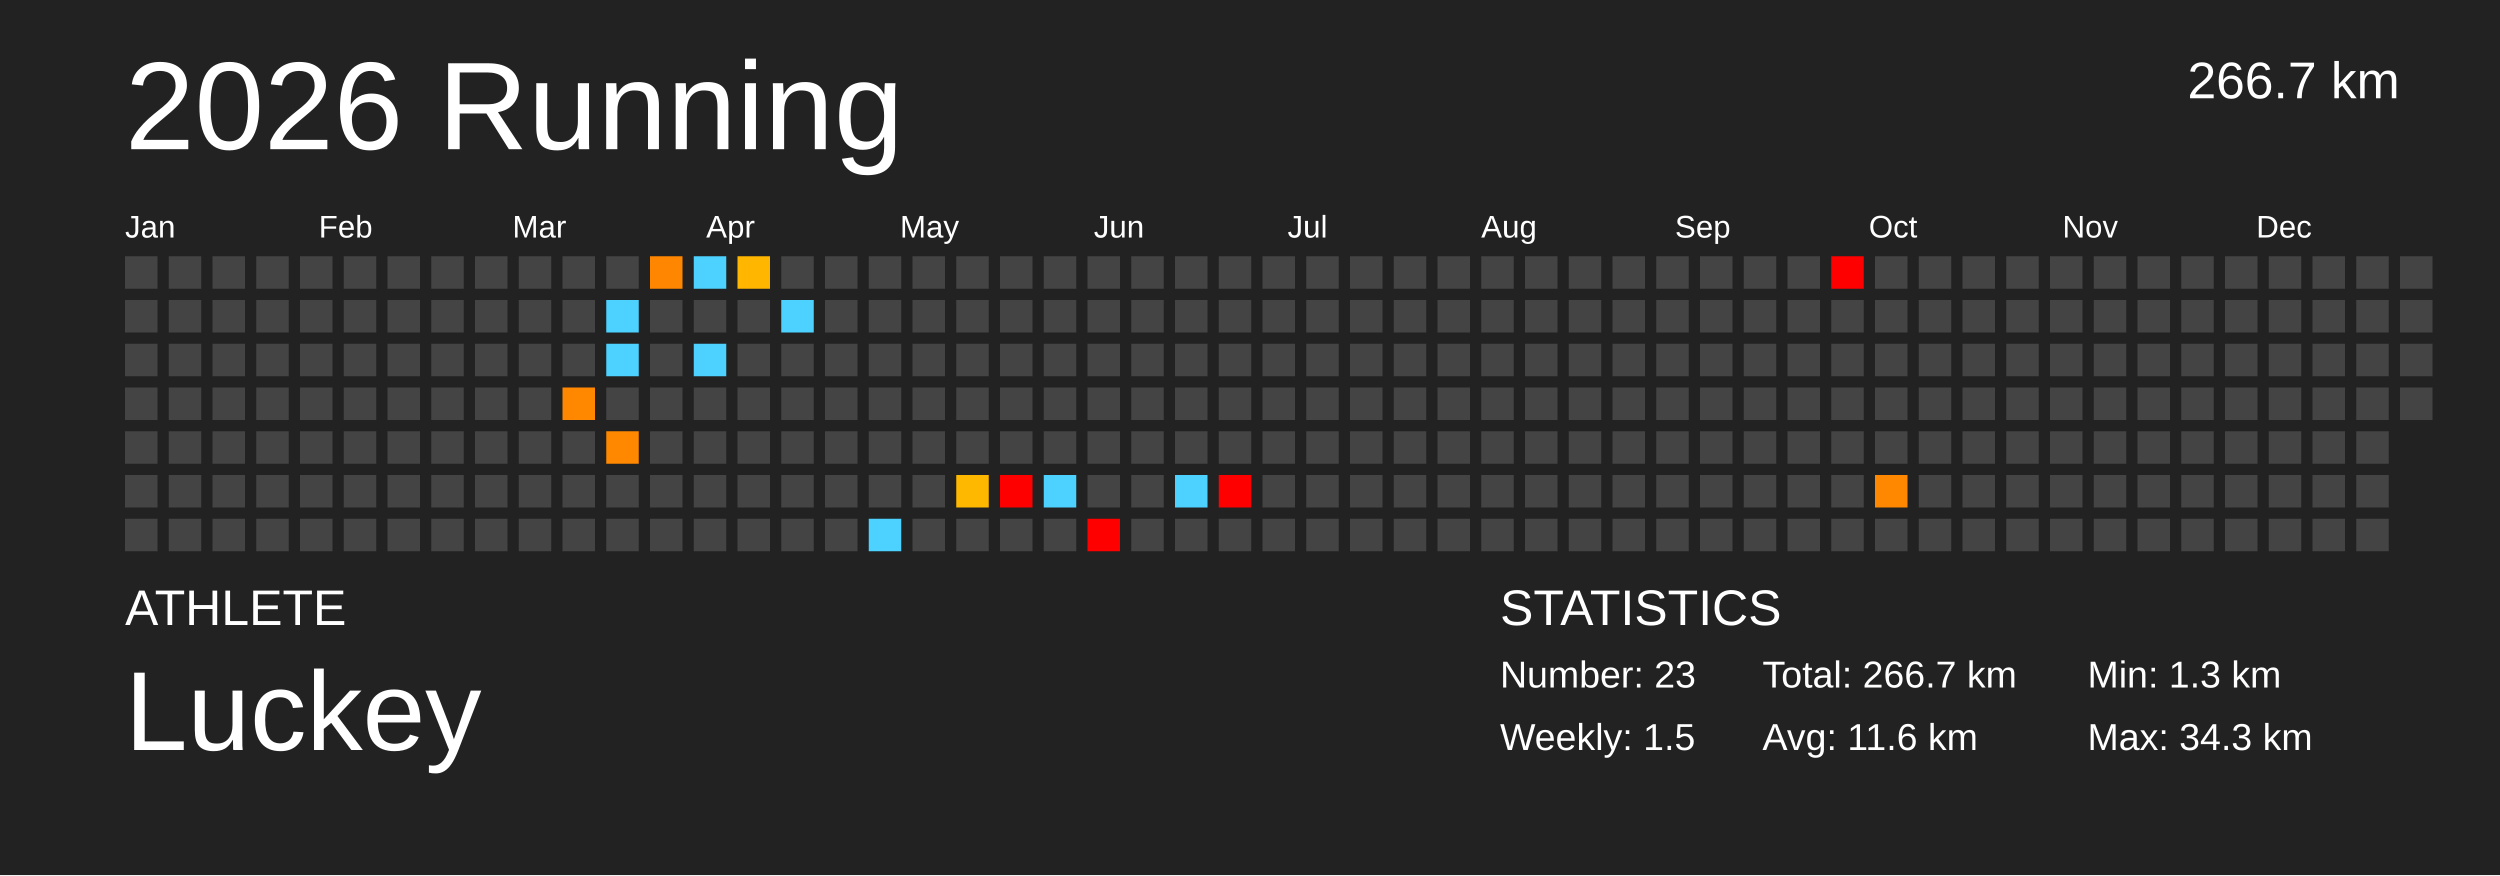
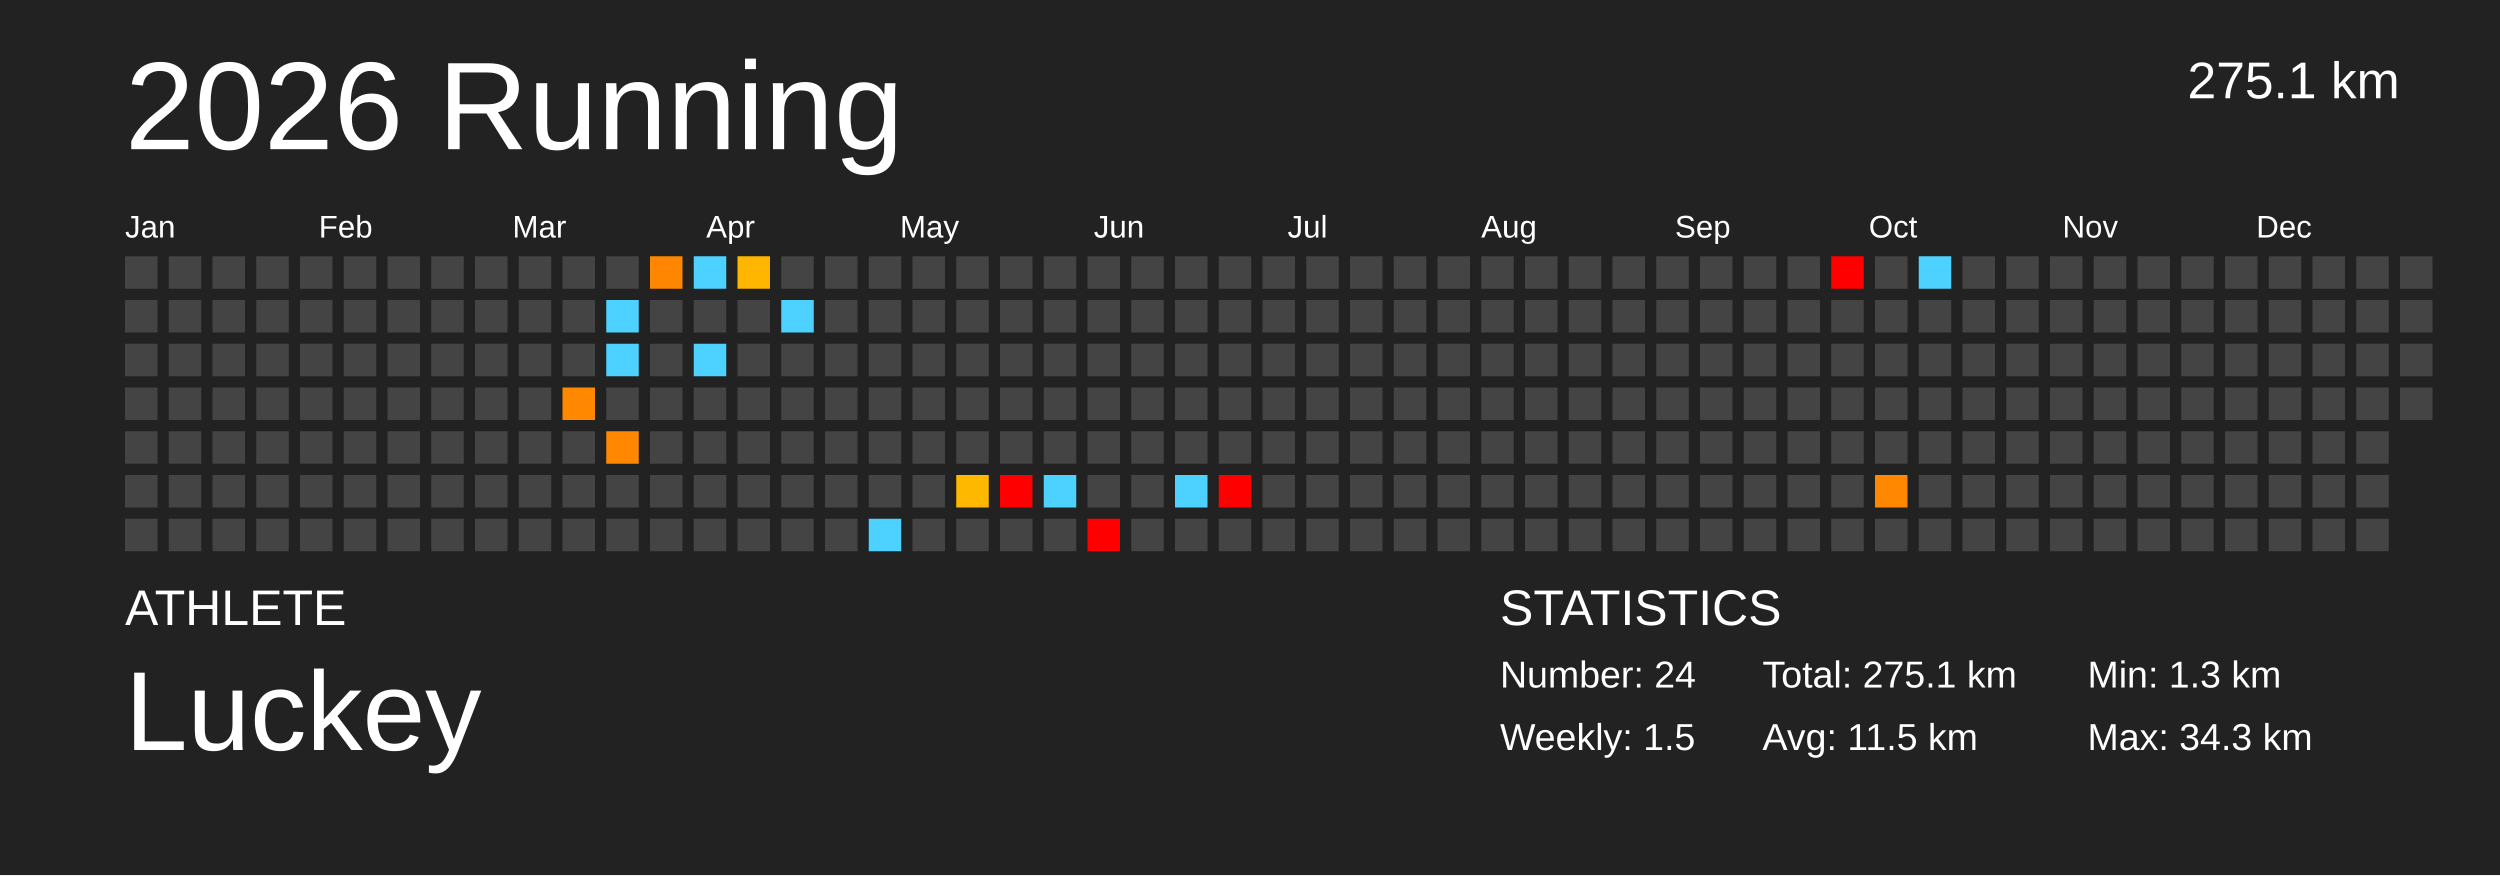
<svg xmlns="http://www.w3.org/2000/svg" baseProfile="full" height="70mm" version="1.1" viewBox="0,0,200,70" width="200mm">
  <defs />
  <rect fill="#222222" height="70" width="200" x="0" y="0" />
  <text fill="#FFFFFF" style="font-size:12px; font-family:Arial; font-weight:bold;" x="10" y="20" />
  <text fill="#FFFFFF" style="font-size:4px; font-family:Arial" x="10" y="50">ATHLETE</text>
  <text fill="#FFFFFF" style="font-size:9px; font-family:Arial" x="10" y="60">Luckey</text>
  <text fill="#FFFFFF" style="font-size:4px; font-family:Arial" x="120" y="50">STATISTICS</text>
-   <text fill="#FFFFFF" style="font-size:3px; font-family:Arial" x="120" y="55">Number: 23</text>
+   <text fill="#FFFFFF" style="font-size:3px; font-family:Arial" x="120" y="55">Number: 24</text>
  <text fill="#FFFFFF" style="font-size:3px; font-family:Arial" x="120" y="60">Weekly: 1.5</text>
-   <text fill="#FFFFFF" style="font-size:3px; font-family:Arial" x="141" y="55">Total: 266.7 km</text>
-   <text fill="#FFFFFF" style="font-size:3px; font-family:Arial" x="141" y="60">Avg: 11.6 km</text>
+   <text fill="#FFFFFF" style="font-size:3px; font-family:Arial" x="141" y="55">Total: 275.1 km</text>
+   <text fill="#FFFFFF" style="font-size:3px; font-family:Arial" x="141" y="60">Avg: 11.5 km</text>
  <text fill="#FFFFFF" style="font-size:3px; font-family:Arial" x="167" y="55">Min: 1.3 km</text>
  <text fill="#FFFFFF" style="font-size:3px; font-family:Arial" x="167" y="60">Max: 34.3 km</text>
  <text dominant-baseline="hanging" fill="#FFFFFF" style="font-size:10.0px; font-family:Arial;" x="10" y="5">2026 Running</text>
-   <text dominant-baseline="hanging" fill="#FFFFFF" style="font-size:4.125px; font-family:Arial;" x="175" y="5">266.7 km</text>
+   <text dominant-baseline="hanging" fill="#FFFFFF" style="font-size:4.125px; font-family:Arial;" x="175" y="5">275.1 km</text>
  <text fill="#FFFFFF" style="font-size:2.5px; font-family:Arial" x="10.0" y="19">Jan</text>
  <text fill="#FFFFFF" style="font-size:2.5px; font-family:Arial" x="25.5" y="19">Feb</text>
  <text fill="#FFFFFF" style="font-size:2.5px; font-family:Arial" x="41.0" y="19">Mar</text>
  <text fill="#FFFFFF" style="font-size:2.5px; font-family:Arial" x="56.5" y="19">Apr</text>
  <text fill="#FFFFFF" style="font-size:2.5px; font-family:Arial" x="72.0" y="19">May</text>
  <text fill="#FFFFFF" style="font-size:2.5px; font-family:Arial" x="87.5" y="19">Jun</text>
  <text fill="#FFFFFF" style="font-size:2.5px; font-family:Arial" x="103.0" y="19">Jul</text>
  <text fill="#FFFFFF" style="font-size:2.5px; font-family:Arial" x="118.5" y="19">Aug</text>
  <text fill="#FFFFFF" style="font-size:2.5px; font-family:Arial" x="134.0" y="19">Sep</text>
  <text fill="#FFFFFF" style="font-size:2.5px; font-family:Arial" x="149.5" y="19">Oct</text>
  <text fill="#FFFFFF" style="font-size:2.5px; font-family:Arial" x="165.0" y="19">Nov</text>
  <text fill="#FFFFFF" style="font-size:2.5px; font-family:Arial" x="180.5" y="19">Dec</text>
  <rect fill="#444444" height="2.6" width="2.6" x="10.0" y="20.5" />
  <rect fill="#444444" height="2.6" width="2.6" x="10.0" y="24.0" />
  <rect fill="#444444" height="2.6" width="2.6" x="10.0" y="27.5" />
  <rect fill="#444444" height="2.6" width="2.6" x="10.0" y="31.0" />
  <rect fill="#444444" height="2.6" width="2.6" x="10.0" y="34.5" />
  <rect fill="#444444" height="2.6" width="2.6" x="10.0" y="38.0" />
  <rect fill="#444444" height="2.6" width="2.6" x="10.0" y="41.5" />
  <rect fill="#444444" height="2.6" width="2.6" x="13.5" y="20.5" />
  <rect fill="#444444" height="2.6" width="2.6" x="13.5" y="24.0" />
  <rect fill="#444444" height="2.6" width="2.6" x="13.5" y="27.5" />
  <rect fill="#444444" height="2.6" width="2.6" x="13.5" y="31.0" />
  <rect fill="#444444" height="2.6" width="2.6" x="13.5" y="34.5" />
  <rect fill="#444444" height="2.6" width="2.6" x="13.5" y="38.0" />
  <rect fill="#444444" height="2.6" width="2.6" x="13.5" y="41.5" />
  <rect fill="#444444" height="2.6" width="2.6" x="17.0" y="20.5" />
  <rect fill="#444444" height="2.6" width="2.6" x="17.0" y="24.0" />
  <rect fill="#444444" height="2.6" width="2.6" x="17.0" y="27.5" />
  <rect fill="#444444" height="2.6" width="2.6" x="17.0" y="31.0" />
  <rect fill="#444444" height="2.6" width="2.6" x="17.0" y="34.5" />
  <rect fill="#444444" height="2.6" width="2.6" x="17.0" y="38.0" />
  <rect fill="#444444" height="2.6" width="2.6" x="17.0" y="41.5" />
  <rect fill="#444444" height="2.6" width="2.6" x="20.5" y="20.5" />
  <rect fill="#444444" height="2.6" width="2.6" x="20.5" y="24.0" />
  <rect fill="#444444" height="2.6" width="2.6" x="20.5" y="27.5" />
  <rect fill="#444444" height="2.6" width="2.6" x="20.5" y="31.0" />
  <rect fill="#444444" height="2.6" width="2.6" x="20.5" y="34.5" />
  <rect fill="#444444" height="2.6" width="2.6" x="20.5" y="38.0" />
  <rect fill="#444444" height="2.6" width="2.6" x="20.5" y="41.5" />
  <rect fill="#444444" height="2.6" width="2.6" x="24.0" y="20.5" />
  <rect fill="#444444" height="2.6" width="2.6" x="24.0" y="24.0" />
  <rect fill="#444444" height="2.6" width="2.6" x="24.0" y="27.5" />
  <rect fill="#444444" height="2.6" width="2.6" x="24.0" y="31.0" />
  <rect fill="#444444" height="2.6" width="2.6" x="24.0" y="34.5" />
  <rect fill="#444444" height="2.6" width="2.6" x="24.0" y="38.0" />
  <rect fill="#444444" height="2.6" width="2.6" x="24.0" y="41.5" />
  <rect fill="#444444" height="2.6" width="2.6" x="27.5" y="20.5" />
  <rect fill="#444444" height="2.6" width="2.6" x="27.5" y="24.0" />
  <rect fill="#444444" height="2.6" width="2.6" x="27.5" y="27.5" />
  <rect fill="#444444" height="2.6" width="2.6" x="27.5" y="31.0" />
  <rect fill="#444444" height="2.6" width="2.6" x="27.5" y="34.5" />
  <rect fill="#444444" height="2.6" width="2.6" x="27.5" y="38.0" />
  <rect fill="#444444" height="2.6" width="2.6" x="27.5" y="41.5" />
  <rect fill="#444444" height="2.6" width="2.6" x="31.0" y="20.5" />
  <rect fill="#444444" height="2.6" width="2.6" x="31.0" y="24.0" />
  <rect fill="#444444" height="2.6" width="2.6" x="31.0" y="27.5" />
  <rect fill="#444444" height="2.6" width="2.6" x="31.0" y="31.0" />
  <rect fill="#444444" height="2.6" width="2.6" x="31.0" y="34.5" />
  <rect fill="#444444" height="2.6" width="2.6" x="31.0" y="38.0" />
  <rect fill="#444444" height="2.6" width="2.6" x="31.0" y="41.5" />
  <rect fill="#444444" height="2.6" width="2.6" x="34.5" y="20.5" />
  <rect fill="#444444" height="2.6" width="2.6" x="34.5" y="24.0" />
  <rect fill="#444444" height="2.6" width="2.6" x="34.5" y="27.5" />
  <rect fill="#444444" height="2.6" width="2.6" x="34.5" y="31.0" />
  <rect fill="#444444" height="2.6" width="2.6" x="34.5" y="34.5" />
  <rect fill="#444444" height="2.6" width="2.6" x="34.5" y="38.0" />
  <rect fill="#444444" height="2.6" width="2.6" x="34.5" y="41.5" />
  <rect fill="#444444" height="2.6" width="2.6" x="38.0" y="20.5" />
  <rect fill="#444444" height="2.6" width="2.6" x="38.0" y="24.0" />
  <rect fill="#444444" height="2.6" width="2.6" x="38.0" y="27.5" />
  <rect fill="#444444" height="2.6" width="2.6" x="38.0" y="31.0" />
  <rect fill="#444444" height="2.6" width="2.6" x="38.0" y="34.5" />
  <rect fill="#444444" height="2.6" width="2.6" x="38.0" y="38.0" />
  <rect fill="#444444" height="2.6" width="2.6" x="38.0" y="41.5" />
  <rect fill="#444444" height="2.6" width="2.6" x="41.5" y="20.5" />
  <rect fill="#444444" height="2.6" width="2.6" x="41.5" y="24.0" />
  <rect fill="#444444" height="2.6" width="2.6" x="41.5" y="27.5" />
  <rect fill="#444444" height="2.6" width="2.6" x="41.5" y="31.0" />
  <rect fill="#444444" height="2.6" width="2.6" x="41.5" y="34.5" />
  <rect fill="#444444" height="2.6" width="2.6" x="41.5" y="38.0" />
  <rect fill="#444444" height="2.6" width="2.6" x="41.5" y="41.5" />
  <rect fill="#444444" height="2.6" width="2.6" x="45.0" y="20.5" />
  <rect fill="#444444" height="2.6" width="2.6" x="45.0" y="24.0" />
  <rect fill="#444444" height="2.6" width="2.6" x="45.0" y="27.5" />
  <rect fill="#ff8800" height="2.6" width="2.6" x="45.0" y="31.0" />
  <rect fill="#444444" height="2.6" width="2.6" x="45.0" y="34.5" />
  <rect fill="#444444" height="2.6" width="2.6" x="45.0" y="38.0" />
  <rect fill="#444444" height="2.6" width="2.6" x="45.0" y="41.5" />
  <rect fill="#444444" height="2.6" width="2.6" x="48.5" y="20.5" />
  <rect fill="#4dd2ff" height="2.6" width="2.6" x="48.5" y="24.0" />
  <rect fill="#4dd2ff" height="2.6" width="2.6" x="48.5" y="27.5" />
  <rect fill="#444444" height="2.6" width="2.6" x="48.5" y="31.0" />
  <rect fill="#ff8800" height="2.6" width="2.6" x="48.5" y="34.5" />
  <rect fill="#444444" height="2.6" width="2.6" x="48.5" y="38.0" />
  <rect fill="#444444" height="2.6" width="2.6" x="48.5" y="41.5" />
  <rect fill="#ff8600" height="2.6" width="2.6" x="52.0" y="20.5" />
  <rect fill="#444444" height="2.6" width="2.6" x="52.0" y="24.0" />
  <rect fill="#444444" height="2.6" width="2.6" x="52.0" y="27.5" />
  <rect fill="#444444" height="2.6" width="2.6" x="52.0" y="31.0" />
  <rect fill="#444444" height="2.6" width="2.6" x="52.0" y="34.5" />
  <rect fill="#444444" height="2.6" width="2.6" x="52.0" y="38.0" />
  <rect fill="#444444" height="2.6" width="2.6" x="52.0" y="41.5" />
  <rect fill="#4dd2ff" height="2.6" width="2.6" x="55.5" y="20.5" />
  <rect fill="#444444" height="2.6" width="2.6" x="55.5" y="24.0" />
  <rect fill="#4dd2ff" height="2.6" width="2.6" x="55.5" y="27.5" />
  <rect fill="#444444" height="2.6" width="2.6" x="55.5" y="31.0" />
  <rect fill="#444444" height="2.6" width="2.6" x="55.5" y="34.5" />
  <rect fill="#444444" height="2.6" width="2.6" x="55.5" y="38.0" />
  <rect fill="#444444" height="2.6" width="2.6" x="55.5" y="41.5" />
  <rect fill="#ffb600" height="2.6" width="2.6" x="59.0" y="20.5" />
  <rect fill="#444444" height="2.6" width="2.6" x="59.0" y="24.0" />
  <rect fill="#444444" height="2.6" width="2.6" x="59.0" y="27.5" />
  <rect fill="#444444" height="2.6" width="2.6" x="59.0" y="31.0" />
  <rect fill="#444444" height="2.6" width="2.6" x="59.0" y="34.5" />
  <rect fill="#444444" height="2.6" width="2.6" x="59.0" y="38.0" />
  <rect fill="#444444" height="2.6" width="2.6" x="59.0" y="41.5" />
  <rect fill="#444444" height="2.6" width="2.6" x="62.5" y="20.5" />
  <rect fill="#4dd2ff" height="2.6" width="2.6" x="62.5" y="24.0" />
  <rect fill="#444444" height="2.6" width="2.6" x="62.5" y="27.5" />
  <rect fill="#444444" height="2.6" width="2.6" x="62.5" y="31.0" />
  <rect fill="#444444" height="2.6" width="2.6" x="62.5" y="34.5" />
  <rect fill="#444444" height="2.6" width="2.6" x="62.5" y="38.0" />
  <rect fill="#444444" height="2.6" width="2.6" x="62.5" y="41.5" />
  <rect fill="#444444" height="2.6" width="2.6" x="66.0" y="20.5" />
  <rect fill="#444444" height="2.6" width="2.6" x="66.0" y="24.0" />
  <rect fill="#444444" height="2.6" width="2.6" x="66.0" y="27.5" />
  <rect fill="#444444" height="2.6" width="2.6" x="66.0" y="31.0" />
  <rect fill="#444444" height="2.6" width="2.6" x="66.0" y="34.5" />
  <rect fill="#444444" height="2.6" width="2.6" x="66.0" y="38.0" />
  <rect fill="#444444" height="2.6" width="2.6" x="66.0" y="41.5" />
  <rect fill="#444444" height="2.6" width="2.6" x="69.5" y="20.5" />
  <rect fill="#444444" height="2.6" width="2.6" x="69.5" y="24.0" />
  <rect fill="#444444" height="2.6" width="2.6" x="69.5" y="27.5" />
  <rect fill="#444444" height="2.6" width="2.6" x="69.5" y="31.0" />
  <rect fill="#444444" height="2.6" width="2.6" x="69.5" y="34.5" />
  <rect fill="#444444" height="2.6" width="2.6" x="69.5" y="38.0" />
  <rect fill="#4dd2ff" height="2.6" width="2.6" x="69.5" y="41.5" />
  <rect fill="#444444" height="2.6" width="2.6" x="73.0" y="20.5" />
  <rect fill="#444444" height="2.6" width="2.6" x="73.0" y="24.0" />
  <rect fill="#444444" height="2.6" width="2.6" x="73.0" y="27.5" />
  <rect fill="#444444" height="2.6" width="2.6" x="73.0" y="31.0" />
  <rect fill="#444444" height="2.6" width="2.6" x="73.0" y="34.5" />
  <rect fill="#444444" height="2.6" width="2.6" x="73.0" y="38.0" />
  <rect fill="#444444" height="2.6" width="2.6" x="73.0" y="41.5" />
  <rect fill="#444444" height="2.6" width="2.6" x="76.5" y="20.5" />
  <rect fill="#444444" height="2.6" width="2.6" x="76.5" y="24.0" />
  <rect fill="#444444" height="2.6" width="2.6" x="76.5" y="27.5" />
  <rect fill="#444444" height="2.6" width="2.6" x="76.5" y="31.0" />
  <rect fill="#444444" height="2.6" width="2.6" x="76.5" y="34.5" />
  <rect fill="#ffb800" height="2.6" width="2.6" x="76.5" y="38.0" />
  <rect fill="#444444" height="2.6" width="2.6" x="76.5" y="41.5" />
  <rect fill="#444444" height="2.6" width="2.6" x="80.0" y="20.5" />
  <rect fill="#444444" height="2.6" width="2.6" x="80.0" y="24.0" />
  <rect fill="#444444" height="2.6" width="2.6" x="80.0" y="27.5" />
  <rect fill="#444444" height="2.6" width="2.6" x="80.0" y="31.0" />
  <rect fill="#444444" height="2.6" width="2.6" x="80.0" y="34.5" />
  <rect fill="red" height="2.6" width="2.6" x="80.0" y="38.0" />
  <rect fill="#444444" height="2.6" width="2.6" x="80.0" y="41.5" />
  <rect fill="#444444" height="2.6" width="2.6" x="83.5" y="20.5" />
  <rect fill="#444444" height="2.6" width="2.6" x="83.5" y="24.0" />
  <rect fill="#444444" height="2.6" width="2.6" x="83.5" y="27.5" />
  <rect fill="#444444" height="2.6" width="2.6" x="83.5" y="31.0" />
  <rect fill="#444444" height="2.6" width="2.6" x="83.5" y="34.5" />
  <rect fill="#4dd2ff" height="2.6" width="2.6" x="83.5" y="38.0" />
  <rect fill="#444444" height="2.6" width="2.6" x="83.5" y="41.5" />
  <rect fill="#444444" height="2.6" width="2.6" x="87.0" y="20.5" />
  <rect fill="#444444" height="2.6" width="2.6" x="87.0" y="24.0" />
  <rect fill="#444444" height="2.6" width="2.6" x="87.0" y="27.5" />
  <rect fill="#444444" height="2.6" width="2.6" x="87.0" y="31.0" />
  <rect fill="#444444" height="2.6" width="2.6" x="87.0" y="34.5" />
  <rect fill="#444444" height="2.6" width="2.6" x="87.0" y="38.0" />
  <rect fill="red" height="2.6" width="2.6" x="87.0" y="41.5" />
  <rect fill="#444444" height="2.6" width="2.6" x="90.5" y="20.5" />
  <rect fill="#444444" height="2.6" width="2.6" x="90.5" y="24.0" />
  <rect fill="#444444" height="2.6" width="2.6" x="90.5" y="27.5" />
  <rect fill="#444444" height="2.6" width="2.6" x="90.5" y="31.0" />
  <rect fill="#444444" height="2.6" width="2.6" x="90.5" y="34.5" />
  <rect fill="#444444" height="2.6" width="2.6" x="90.5" y="38.0" />
  <rect fill="#444444" height="2.6" width="2.6" x="90.5" y="41.5" />
  <rect fill="#444444" height="2.6" width="2.6" x="94.0" y="20.5" />
  <rect fill="#444444" height="2.6" width="2.6" x="94.0" y="24.0" />
  <rect fill="#444444" height="2.6" width="2.6" x="94.0" y="27.5" />
  <rect fill="#444444" height="2.6" width="2.6" x="94.0" y="31.0" />
  <rect fill="#444444" height="2.6" width="2.6" x="94.0" y="34.5" />
  <rect fill="#4dd2ff" height="2.6" width="2.6" x="94.0" y="38.0" />
  <rect fill="#444444" height="2.6" width="2.6" x="94.0" y="41.5" />
  <rect fill="#444444" height="2.6" width="2.6" x="97.5" y="20.5" />
  <rect fill="#444444" height="2.6" width="2.6" x="97.5" y="24.0" />
  <rect fill="#444444" height="2.6" width="2.6" x="97.5" y="27.5" />
  <rect fill="#444444" height="2.6" width="2.6" x="97.5" y="31.0" />
  <rect fill="#444444" height="2.6" width="2.6" x="97.5" y="34.5" />
  <rect fill="red" height="2.6" width="2.6" x="97.5" y="38.0" />
  <rect fill="#444444" height="2.6" width="2.6" x="97.5" y="41.5" />
  <rect fill="#444444" height="2.6" width="2.6" x="101.0" y="20.5" />
  <rect fill="#444444" height="2.6" width="2.6" x="101.0" y="24.0" />
  <rect fill="#444444" height="2.6" width="2.6" x="101.0" y="27.5" />
  <rect fill="#444444" height="2.6" width="2.6" x="101.0" y="31.0" />
  <rect fill="#444444" height="2.6" width="2.6" x="101.0" y="34.5" />
  <rect fill="#444444" height="2.6" width="2.6" x="101.0" y="38.0" />
  <rect fill="#444444" height="2.6" width="2.6" x="101.0" y="41.5" />
  <rect fill="#444444" height="2.6" width="2.6" x="104.5" y="20.5" />
  <rect fill="#444444" height="2.6" width="2.6" x="104.5" y="24.0" />
  <rect fill="#444444" height="2.6" width="2.6" x="104.5" y="27.5" />
  <rect fill="#444444" height="2.6" width="2.6" x="104.5" y="31.0" />
  <rect fill="#444444" height="2.6" width="2.6" x="104.5" y="34.5" />
  <rect fill="#444444" height="2.6" width="2.6" x="104.5" y="38.0" />
  <rect fill="#444444" height="2.6" width="2.6" x="104.5" y="41.5" />
  <rect fill="#444444" height="2.6" width="2.6" x="108.0" y="20.5" />
  <rect fill="#444444" height="2.6" width="2.6" x="108.0" y="24.0" />
  <rect fill="#444444" height="2.6" width="2.6" x="108.0" y="27.5" />
  <rect fill="#444444" height="2.6" width="2.6" x="108.0" y="31.0" />
  <rect fill="#444444" height="2.6" width="2.6" x="108.0" y="34.5" />
  <rect fill="#444444" height="2.6" width="2.6" x="108.0" y="38.0" />
  <rect fill="#444444" height="2.6" width="2.6" x="108.0" y="41.5" />
  <rect fill="#444444" height="2.6" width="2.6" x="111.5" y="20.5" />
  <rect fill="#444444" height="2.6" width="2.6" x="111.5" y="24.0" />
  <rect fill="#444444" height="2.6" width="2.6" x="111.5" y="27.5" />
  <rect fill="#444444" height="2.6" width="2.6" x="111.5" y="31.0" />
  <rect fill="#444444" height="2.6" width="2.6" x="111.5" y="34.5" />
  <rect fill="#444444" height="2.6" width="2.6" x="111.5" y="38.0" />
  <rect fill="#444444" height="2.6" width="2.6" x="111.5" y="41.5" />
  <rect fill="#444444" height="2.6" width="2.6" x="115.0" y="20.5" />
  <rect fill="#444444" height="2.6" width="2.6" x="115.0" y="24.0" />
  <rect fill="#444444" height="2.6" width="2.6" x="115.0" y="27.5" />
  <rect fill="#444444" height="2.6" width="2.6" x="115.0" y="31.0" />
  <rect fill="#444444" height="2.6" width="2.6" x="115.0" y="34.5" />
  <rect fill="#444444" height="2.6" width="2.6" x="115.0" y="38.0" />
  <rect fill="#444444" height="2.6" width="2.6" x="115.0" y="41.5" />
  <rect fill="#444444" height="2.6" width="2.6" x="118.5" y="20.5" />
  <rect fill="#444444" height="2.6" width="2.6" x="118.5" y="24.0" />
  <rect fill="#444444" height="2.6" width="2.6" x="118.5" y="27.5" />
  <rect fill="#444444" height="2.6" width="2.6" x="118.5" y="31.0" />
  <rect fill="#444444" height="2.6" width="2.6" x="118.5" y="34.5" />
  <rect fill="#444444" height="2.6" width="2.6" x="118.5" y="38.0" />
  <rect fill="#444444" height="2.6" width="2.6" x="118.5" y="41.5" />
  <rect fill="#444444" height="2.6" width="2.6" x="122.0" y="20.5" />
  <rect fill="#444444" height="2.6" width="2.6" x="122.0" y="24.0" />
  <rect fill="#444444" height="2.6" width="2.6" x="122.0" y="27.5" />
  <rect fill="#444444" height="2.6" width="2.6" x="122.0" y="31.0" />
  <rect fill="#444444" height="2.6" width="2.6" x="122.0" y="34.5" />
  <rect fill="#444444" height="2.6" width="2.6" x="122.0" y="38.0" />
  <rect fill="#444444" height="2.6" width="2.6" x="122.0" y="41.5" />
  <rect fill="#444444" height="2.6" width="2.6" x="125.5" y="20.5" />
  <rect fill="#444444" height="2.6" width="2.6" x="125.5" y="24.0" />
  <rect fill="#444444" height="2.6" width="2.6" x="125.5" y="27.5" />
  <rect fill="#444444" height="2.6" width="2.6" x="125.5" y="31.0" />
  <rect fill="#444444" height="2.6" width="2.6" x="125.5" y="34.5" />
  <rect fill="#444444" height="2.6" width="2.6" x="125.5" y="38.0" />
  <rect fill="#444444" height="2.6" width="2.6" x="125.5" y="41.5" />
  <rect fill="#444444" height="2.6" width="2.6" x="129.0" y="20.5" />
  <rect fill="#444444" height="2.6" width="2.6" x="129.0" y="24.0" />
  <rect fill="#444444" height="2.6" width="2.6" x="129.0" y="27.5" />
  <rect fill="#444444" height="2.6" width="2.6" x="129.0" y="31.0" />
  <rect fill="#444444" height="2.6" width="2.6" x="129.0" y="34.5" />
  <rect fill="#444444" height="2.6" width="2.6" x="129.0" y="38.0" />
  <rect fill="#444444" height="2.6" width="2.6" x="129.0" y="41.5" />
  <rect fill="#444444" height="2.6" width="2.6" x="132.5" y="20.5" />
  <rect fill="#444444" height="2.6" width="2.6" x="132.5" y="24.0" />
  <rect fill="#444444" height="2.6" width="2.6" x="132.5" y="27.5" />
  <rect fill="#444444" height="2.6" width="2.6" x="132.5" y="31.0" />
  <rect fill="#444444" height="2.6" width="2.6" x="132.5" y="34.5" />
  <rect fill="#444444" height="2.6" width="2.6" x="132.5" y="38.0" />
  <rect fill="#444444" height="2.6" width="2.6" x="132.5" y="41.5" />
  <rect fill="#444444" height="2.6" width="2.6" x="136.0" y="20.5" />
  <rect fill="#444444" height="2.6" width="2.6" x="136.0" y="24.0" />
  <rect fill="#444444" height="2.6" width="2.6" x="136.0" y="27.5" />
  <rect fill="#444444" height="2.6" width="2.6" x="136.0" y="31.0" />
  <rect fill="#444444" height="2.6" width="2.6" x="136.0" y="34.5" />
  <rect fill="#444444" height="2.6" width="2.6" x="136.0" y="38.0" />
  <rect fill="#444444" height="2.6" width="2.6" x="136.0" y="41.5" />
  <rect fill="#444444" height="2.6" width="2.6" x="139.5" y="20.5" />
  <rect fill="#444444" height="2.6" width="2.6" x="139.5" y="24.0" />
  <rect fill="#444444" height="2.6" width="2.6" x="139.5" y="27.5" />
  <rect fill="#444444" height="2.6" width="2.6" x="139.5" y="31.0" />
  <rect fill="#444444" height="2.6" width="2.6" x="139.5" y="34.5" />
  <rect fill="#444444" height="2.6" width="2.6" x="139.5" y="38.0" />
  <rect fill="#444444" height="2.6" width="2.6" x="139.5" y="41.5" />
  <rect fill="#444444" height="2.6" width="2.6" x="143.0" y="20.5" />
  <rect fill="#444444" height="2.6" width="2.6" x="143.0" y="24.0" />
  <rect fill="#444444" height="2.6" width="2.6" x="143.0" y="27.5" />
  <rect fill="#444444" height="2.6" width="2.6" x="143.0" y="31.0" />
  <rect fill="#444444" height="2.6" width="2.6" x="143.0" y="34.5" />
  <rect fill="#444444" height="2.6" width="2.6" x="143.0" y="38.0" />
  <rect fill="#444444" height="2.6" width="2.6" x="143.0" y="41.5" />
  <rect fill="red" height="2.6" width="2.6" x="146.5" y="20.5" />
  <rect fill="#444444" height="2.6" width="2.6" x="146.5" y="24.0" />
  <rect fill="#444444" height="2.6" width="2.6" x="146.5" y="27.5" />
  <rect fill="#444444" height="2.6" width="2.6" x="146.5" y="31.0" />
  <rect fill="#444444" height="2.6" width="2.6" x="146.5" y="34.5" />
  <rect fill="#444444" height="2.6" width="2.6" x="146.5" y="38.0" />
  <rect fill="#444444" height="2.6" width="2.6" x="146.5" y="41.5" />
  <rect fill="#444444" height="2.6" width="2.6" x="150.0" y="20.5" />
  <rect fill="#444444" height="2.6" width="2.6" x="150.0" y="24.0" />
  <rect fill="#444444" height="2.6" width="2.6" x="150.0" y="27.5" />
  <rect fill="#444444" height="2.6" width="2.6" x="150.0" y="31.0" />
  <rect fill="#444444" height="2.6" width="2.6" x="150.0" y="34.5" />
  <rect fill="#ff8800" height="2.6" width="2.6" x="150.0" y="38.0" />
  <rect fill="#444444" height="2.6" width="2.6" x="150.0" y="41.5" />
-   <rect fill="#444444" height="2.6" width="2.6" x="153.5" y="20.5" />
+   <rect fill="#4dd2ff" height="2.6" width="2.6" x="153.5" y="20.5" />
  <rect fill="#444444" height="2.6" width="2.6" x="153.5" y="24.0" />
  <rect fill="#444444" height="2.6" width="2.6" x="153.5" y="27.5" />
  <rect fill="#444444" height="2.6" width="2.6" x="153.5" y="31.0" />
  <rect fill="#444444" height="2.6" width="2.6" x="153.5" y="34.5" />
  <rect fill="#444444" height="2.6" width="2.6" x="153.5" y="38.0" />
  <rect fill="#444444" height="2.6" width="2.6" x="153.5" y="41.5" />
  <rect fill="#444444" height="2.6" width="2.6" x="157.0" y="20.5" />
  <rect fill="#444444" height="2.6" width="2.6" x="157.0" y="24.0" />
  <rect fill="#444444" height="2.6" width="2.6" x="157.0" y="27.5" />
  <rect fill="#444444" height="2.6" width="2.6" x="157.0" y="31.0" />
  <rect fill="#444444" height="2.6" width="2.6" x="157.0" y="34.5" />
  <rect fill="#444444" height="2.6" width="2.6" x="157.0" y="38.0" />
  <rect fill="#444444" height="2.6" width="2.6" x="157.0" y="41.5" />
  <rect fill="#444444" height="2.6" width="2.6" x="160.5" y="20.5" />
  <rect fill="#444444" height="2.6" width="2.6" x="160.5" y="24.0" />
  <rect fill="#444444" height="2.6" width="2.6" x="160.5" y="27.5" />
  <rect fill="#444444" height="2.6" width="2.6" x="160.5" y="31.0" />
  <rect fill="#444444" height="2.6" width="2.6" x="160.5" y="34.5" />
  <rect fill="#444444" height="2.6" width="2.6" x="160.5" y="38.0" />
  <rect fill="#444444" height="2.6" width="2.6" x="160.5" y="41.5" />
  <rect fill="#444444" height="2.6" width="2.6" x="164.0" y="20.5" />
  <rect fill="#444444" height="2.6" width="2.6" x="164.0" y="24.0" />
  <rect fill="#444444" height="2.6" width="2.6" x="164.0" y="27.5" />
  <rect fill="#444444" height="2.6" width="2.6" x="164.0" y="31.0" />
  <rect fill="#444444" height="2.6" width="2.6" x="164.0" y="34.5" />
  <rect fill="#444444" height="2.6" width="2.6" x="164.0" y="38.0" />
  <rect fill="#444444" height="2.6" width="2.6" x="164.0" y="41.5" />
  <rect fill="#444444" height="2.6" width="2.6" x="167.5" y="20.5" />
  <rect fill="#444444" height="2.6" width="2.6" x="167.5" y="24.0" />
  <rect fill="#444444" height="2.6" width="2.6" x="167.5" y="27.5" />
  <rect fill="#444444" height="2.6" width="2.6" x="167.5" y="31.0" />
  <rect fill="#444444" height="2.6" width="2.6" x="167.5" y="34.5" />
  <rect fill="#444444" height="2.6" width="2.6" x="167.5" y="38.0" />
  <rect fill="#444444" height="2.6" width="2.6" x="167.5" y="41.5" />
  <rect fill="#444444" height="2.6" width="2.6" x="171.0" y="20.5" />
  <rect fill="#444444" height="2.6" width="2.6" x="171.0" y="24.0" />
  <rect fill="#444444" height="2.6" width="2.6" x="171.0" y="27.5" />
  <rect fill="#444444" height="2.6" width="2.6" x="171.0" y="31.0" />
  <rect fill="#444444" height="2.6" width="2.6" x="171.0" y="34.5" />
  <rect fill="#444444" height="2.6" width="2.6" x="171.0" y="38.0" />
  <rect fill="#444444" height="2.6" width="2.6" x="171.0" y="41.5" />
  <rect fill="#444444" height="2.6" width="2.6" x="174.5" y="20.5" />
  <rect fill="#444444" height="2.6" width="2.6" x="174.5" y="24.0" />
  <rect fill="#444444" height="2.6" width="2.6" x="174.5" y="27.5" />
  <rect fill="#444444" height="2.6" width="2.6" x="174.5" y="31.0" />
  <rect fill="#444444" height="2.6" width="2.6" x="174.5" y="34.5" />
  <rect fill="#444444" height="2.6" width="2.6" x="174.5" y="38.0" />
  <rect fill="#444444" height="2.6" width="2.6" x="174.5" y="41.5" />
  <rect fill="#444444" height="2.6" width="2.6" x="178.0" y="20.5" />
  <rect fill="#444444" height="2.6" width="2.6" x="178.0" y="24.0" />
  <rect fill="#444444" height="2.6" width="2.6" x="178.0" y="27.5" />
  <rect fill="#444444" height="2.6" width="2.6" x="178.0" y="31.0" />
  <rect fill="#444444" height="2.6" width="2.6" x="178.0" y="34.5" />
  <rect fill="#444444" height="2.6" width="2.6" x="178.0" y="38.0" />
  <rect fill="#444444" height="2.6" width="2.6" x="178.0" y="41.5" />
  <rect fill="#444444" height="2.6" width="2.6" x="181.5" y="20.5" />
  <rect fill="#444444" height="2.6" width="2.6" x="181.5" y="24.0" />
  <rect fill="#444444" height="2.6" width="2.6" x="181.5" y="27.5" />
  <rect fill="#444444" height="2.6" width="2.6" x="181.5" y="31.0" />
  <rect fill="#444444" height="2.6" width="2.6" x="181.5" y="34.5" />
  <rect fill="#444444" height="2.6" width="2.6" x="181.5" y="38.0" />
  <rect fill="#444444" height="2.6" width="2.6" x="181.5" y="41.5" />
  <rect fill="#444444" height="2.6" width="2.6" x="185.0" y="20.5" />
  <rect fill="#444444" height="2.6" width="2.6" x="185.0" y="24.0" />
  <rect fill="#444444" height="2.6" width="2.6" x="185.0" y="27.5" />
  <rect fill="#444444" height="2.6" width="2.6" x="185.0" y="31.0" />
  <rect fill="#444444" height="2.6" width="2.6" x="185.0" y="34.5" />
  <rect fill="#444444" height="2.6" width="2.6" x="185.0" y="38.0" />
  <rect fill="#444444" height="2.6" width="2.6" x="185.0" y="41.5" />
  <rect fill="#444444" height="2.6" width="2.6" x="188.5" y="20.5" />
  <rect fill="#444444" height="2.6" width="2.6" x="188.5" y="24.0" />
  <rect fill="#444444" height="2.6" width="2.6" x="188.5" y="27.5" />
  <rect fill="#444444" height="2.6" width="2.6" x="188.5" y="31.0" />
  <rect fill="#444444" height="2.6" width="2.6" x="188.5" y="34.5" />
  <rect fill="#444444" height="2.6" width="2.6" x="188.5" y="38.0" />
  <rect fill="#444444" height="2.6" width="2.6" x="188.5" y="41.5" />
  <rect fill="#444444" height="2.6" width="2.6" x="192.0" y="20.5" />
  <rect fill="#444444" height="2.6" width="2.6" x="192.0" y="24.0" />
  <rect fill="#444444" height="2.6" width="2.6" x="192.0" y="27.5" />
  <rect fill="#444444" height="2.6" width="2.6" x="192.0" y="31.0" />
</svg>
